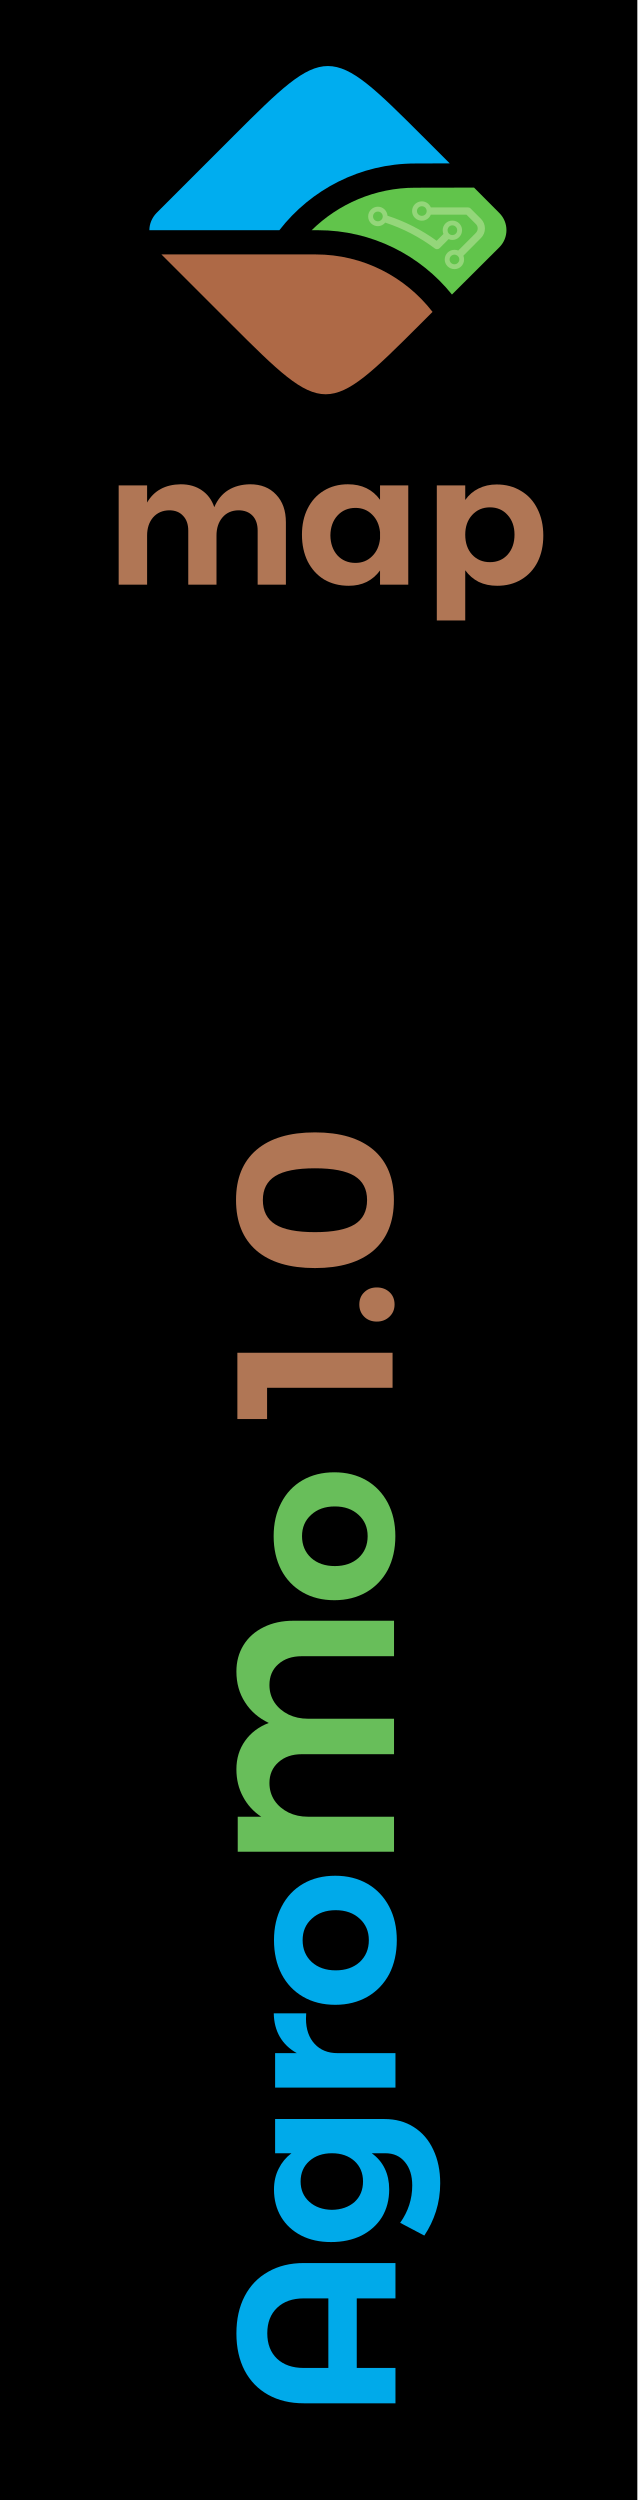
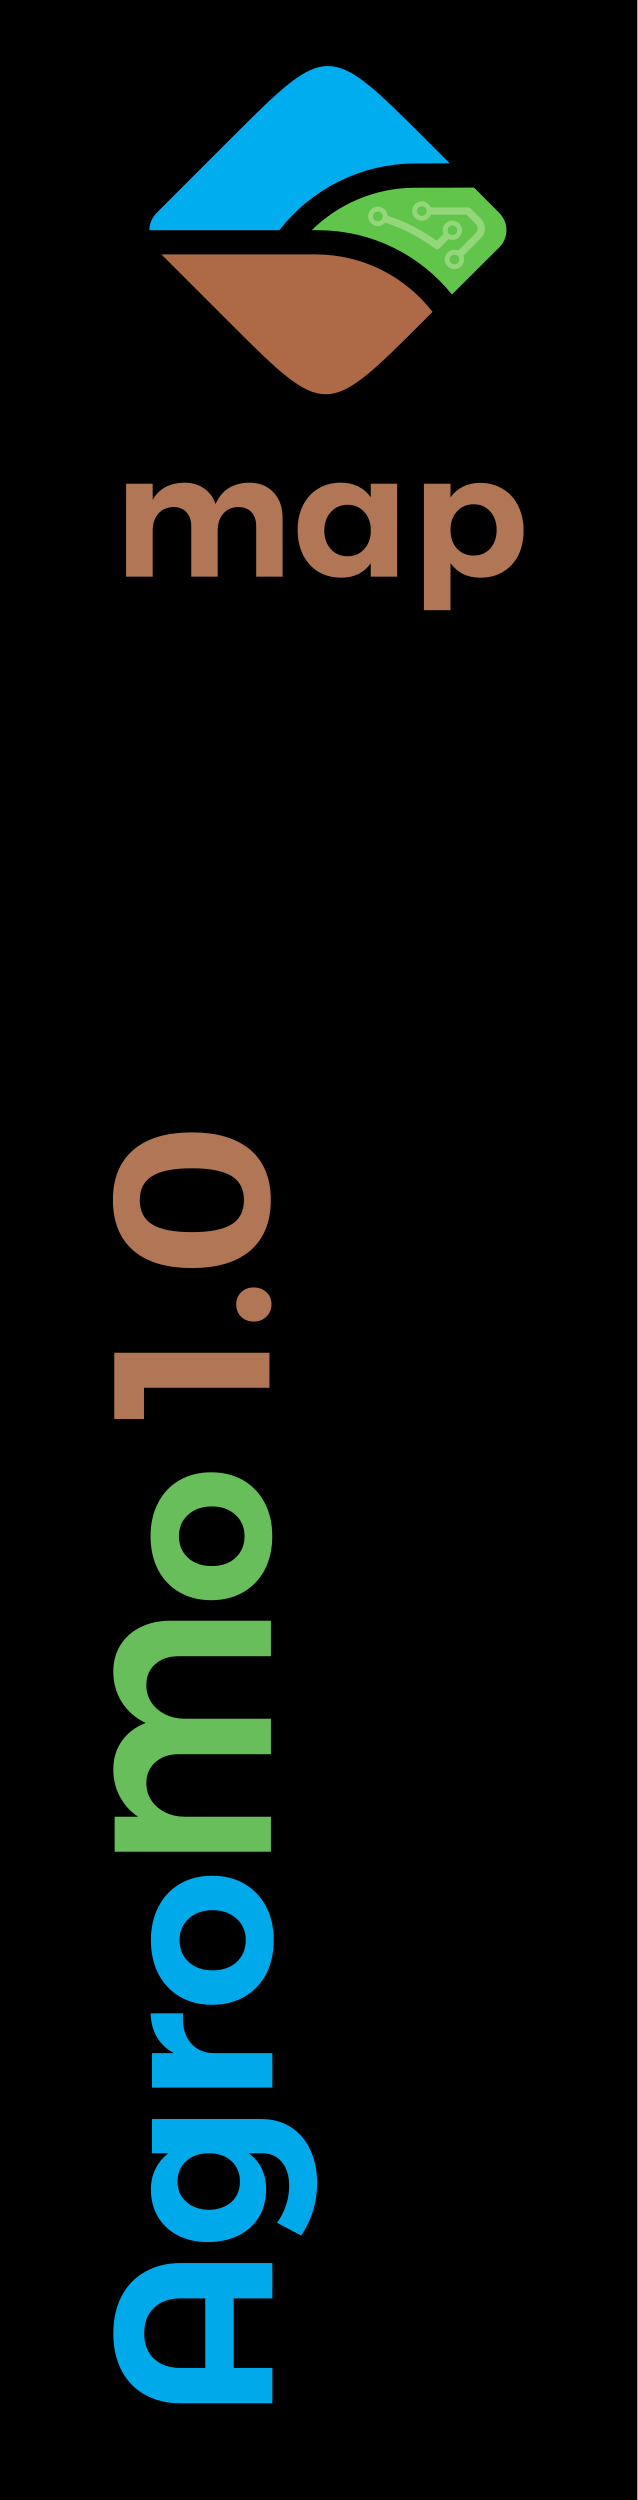
<svg xmlns="http://www.w3.org/2000/svg" version="1.1" id="svg10" width="196.742" height="771.742" viewBox="0 0 196.742 771.742">
  <defs id="defs14" />
-   <g id="g1513">
+   <g id="g1013">
    <rect y="1.871" x="1.871" height="768" width="193" id="rect20" style="opacity:1;fill:#000000;fill-opacity:1;stroke:#000000;stroke-width:3.742;stroke-miterlimit:4;stroke-dasharray:none;stroke-opacity:1" />
-     <g transform="translate(-252.1288,1.871238)" id="g1054">
-       <path d="m 349.595,76.669 h -47.639 l 21.621,21.621 c 28.73,28.73 29.463,28.73 58.193,0 l 3.884,-3.884 C 377.299,83.631 364.253,76.669 349.595,76.669 Z" style="fill:#ae6946;fill-rule:evenodd;stroke-width:0.763" id="path2" />
-       <path d="m 348.333,69.193 h 1.942 c 16.71,0 31.661,7.769 41.372,19.862 l 14.621,-14.585 c 2.932,-2.932 2.932,-7.659 0,-10.59 l -7.805,-7.842 -18.139,0.037 c -12.459,0 -23.746,5.02 -31.991,13.119 z" style="fill:#61c44b;fill-rule:evenodd;stroke-width:0.763" id="path4" />
-       <path d="m 390.952,48.562 -8.502,-8.502 c -28.73,-28.73 -29.463,-28.73 -58.193,0 l -23.819,23.819 c -1.429,1.503 -2.199,3.408 -2.199,5.314 h 40.127 c 9.711,-12.533 24.919,-20.595 41.959,-20.595 z" style="fill:#00adef;fill-rule:evenodd;stroke-width:0.763" id="path6" />
-       <path d="m 391.758,70.695 c -0.806,0 -1.466,-0.66 -1.466,-1.503 0,-0.806 0.66,-1.502 1.466,-1.502 0.843,0 1.502,0.696 1.502,1.502 0,0.843 -0.66,1.503 -1.502,1.503 z m -22.977,-4.251 c -0.843,0 -1.502,-0.696 -1.502,-1.502 0,-0.843 0.66,-1.503 1.502,-1.503 0.806,0 1.503,0.66 1.503,1.503 0,0.806 -0.696,1.502 -1.503,1.502 z m 22.977,-0.22 c -1.649,0 -2.968,1.319 -2.968,2.968 0,0.44 0.073,0.806 0.22,1.173 l -2.089,2.089 c -4.654,-3.371 -9.748,-5.973 -15.171,-7.732 -0.11,-1.539 -1.393,-2.785 -2.968,-2.785 -1.649,0 -3.005,1.356 -3.005,3.005 0,1.649 1.356,3.005 3.005,3.005 0.916,0 1.722,-0.44 2.272,-1.099 5.497,1.796 10.627,4.471 15.318,7.989 0.183,0.147 0.44,0.22 0.66,0.22 0.293,0 0.586,-0.11 0.806,-0.33 l 2.785,-2.785 c 0.33,0.183 0.733,0.257 1.136,0.257 1.686,0 3.005,-1.356 3.005,-3.005 0,-1.649 -1.319,-2.968 -3.005,-2.968 z" style="fill:#94d67a;fill-rule:evenodd;stroke-width:0.763" id="path8" />
-       <path d="m 392.417,79.71 c -0.843,0 -1.502,-0.66 -1.502,-1.466 0,-0.843 0.66,-1.503 1.502,-1.503 0.806,0 1.502,0.66 1.502,1.503 0,0.806 -0.696,1.466 -1.502,1.466 z M 382.34,64.759 c -0.806,0 -1.502,-0.66 -1.502,-1.466 0,-0.843 0.696,-1.503 1.502,-1.503 0.843,0 1.502,0.66 1.502,1.503 0,0.806 -0.66,1.466 -1.502,1.466 z m 18.249,0.916 -3.188,-3.188 c -0.22,-0.22 -0.513,-0.33 -0.806,-0.33 h -11.47 c -0.476,-1.099 -1.539,-1.869 -2.785,-1.869 -1.649,0 -3.005,1.319 -3.005,3.005 0,1.649 1.356,2.968 3.005,2.968 1.246,0 2.345,-0.77 2.785,-1.869 h 10.994 l 2.895,2.895 c 0.77,0.733 0.77,1.979 0,2.748 l -5.423,5.424 c -0.367,-0.147 -0.77,-0.22 -1.173,-0.22 -1.649,0 -3.005,1.319 -3.005,3.005 0,1.649 1.356,2.968 3.005,2.968 1.649,0 2.968,-1.319 2.968,-2.968 0,-0.44 -0.073,-0.843 -0.22,-1.173 l 5.423,-5.46 c 1.649,-1.612 1.649,-4.287 0,-5.937 z" style="fill:#94d67a;fill-rule:evenodd;stroke-width:0.763" id="path10" />
+     <path id="path2" style="fill:#ae6946;fill-rule:evenodd;stroke-width:0.763" d="M 97.466,78.54 H 49.828 l 21.621,21.621 c 28.73,28.73 29.463,28.73 58.193,0 l 3.884,-3.884 C 125.17,85.502 112.125,78.54 97.466,78.54 Z" />
+     <path id="path4" style="fill:#61c44b;fill-rule:evenodd;stroke-width:0.763" d="m 96.204,71.064 h 1.942 c 16.71,0 31.661,7.769 41.372,19.862 L 154.141,76.341 c 2.932,-2.932 2.932,-7.659 0,-10.59 l -7.805,-7.842 -18.139,0.037 c -12.459,0 -23.746,5.02 -31.991,13.119 z" />
+     <path id="path6" style="fill:#00adef;fill-rule:evenodd;stroke-width:0.763" d="m 138.823,50.433 -8.502,-8.502 c -28.73,-28.73 -29.463,-28.73 -58.193,0 L 48.309,65.751 c -1.429,1.503 -2.199,3.408 -2.199,5.314 h 40.127 c 9.711,-12.533 24.919,-20.595 41.959,-20.595 z" />
+     <path id="path8" style="fill:#94d67a;fill-rule:evenodd;stroke-width:0.763" d="m 139.629,72.567 c -0.806,0 -1.466,-0.66 -1.466,-1.503 0,-0.806 0.66,-1.502 1.466,-1.502 0.843,0 1.502,0.696 1.502,1.502 0,0.843 -0.66,1.503 -1.502,1.503 z m -22.977,-4.251 c -0.843,0 -1.502,-0.696 -1.502,-1.502 0,-0.843 0.66,-1.503 1.502,-1.503 0.806,0 1.503,0.66 1.503,1.503 0,0.806 -0.696,1.502 -1.503,1.502 z m 22.977,-0.22 c -1.649,0 -2.968,1.319 -2.968,2.968 0,0.44 0.073,0.806 0.22,1.173 l -2.089,2.089 c -4.654,-3.371 -9.748,-5.973 -15.171,-7.732 -0.11,-1.539 -1.393,-2.785 -2.968,-2.785 -1.649,0 -3.005,1.356 -3.005,3.005 0,1.649 1.356,3.005 3.005,3.005 0.916,0 1.722,-0.44 2.272,-1.099 5.497,1.796 10.627,4.471 15.318,7.989 0.183,0.147 0.44,0.22 0.66,0.22 0.293,0 0.586,-0.11 0.806,-0.33 l 2.785,-2.785 c 0.33,0.183 0.733,0.257 1.136,0.257 1.686,0 3.005,-1.356 3.005,-3.005 0,-1.649 -1.319,-2.968 -3.005,-2.968 z" />
+     <path id="path10" style="fill:#94d67a;fill-rule:evenodd;stroke-width:0.763" d="m 140.289,81.581 c -0.843,0 -1.502,-0.66 -1.502,-1.466 0,-0.843 0.66,-1.503 1.502,-1.503 0.806,0 1.502,0.66 1.502,1.503 0,0.806 -0.696,1.466 -1.502,1.466 z M 130.211,66.63 c -0.806,0 -1.502,-0.66 -1.502,-1.466 0,-0.843 0.696,-1.503 1.502,-1.503 0.843,0 1.502,0.66 1.502,1.503 0,0.806 -0.66,1.466 -1.502,1.466 z m 18.249,0.916 -3.188,-3.188 c -0.22,-0.22 -0.513,-0.33 -0.806,-0.33 h -11.47 c -0.476,-1.099 -1.539,-1.869 -2.785,-1.869 -1.649,0 -3.005,1.319 -3.005,3.005 0,1.649 1.356,2.968 3.005,2.968 1.246,0 2.345,-0.77 2.785,-1.869 h 10.994 l 2.895,2.895 c 0.77,0.733 0.77,1.979 0,2.748 l -5.423,5.424 c -0.367,-0.147 -0.77,-0.22 -1.173,-0.22 -1.649,0 -3.005,1.319 -3.005,3.005 0,1.649 1.356,2.968 3.005,2.968 1.649,0 2.968,-1.319 2.968,-2.968 0,-0.44 -0.073,-0.843 -0.22,-1.173 l 5.423,-5.46 c 1.649,-1.612 1.649,-4.287 0,-5.937 z" />
+     <g aria-label="Agro" transform="rotate(-90,-144.1288,146)" style="font-style:normal;font-variant:normal;font-weight:normal;font-stretch:normal;font-size:69.055px;line-height:1.25;font-family:'Montserrat Alternates';-inkscape-font-specification:'Montserrat Alternates';letter-spacing:0px;word-spacing:0px;fill:#00aaea;fill-opacity:1;stroke:none;stroke-width:1.726" id="text1000">
+       <path d="m -740.02,345.893 q 0,-6.284 2.624,-10.98 2.624,-4.696 7.458,-7.251 4.903,-2.555 11.463,-2.555 6.629,0 11.532,2.555 4.903,2.555 7.527,7.251 2.693,4.696 2.693,10.98 v 28.313 h -10.911 V 362.26 h -21.476 v 11.947 h -10.911 z m 32.387,0 q 0,-5.179 -2.9,-8.218 -2.9,-3.038 -7.872,-3.038 -4.972,0 -7.872,3.038 -2.831,3.038 -2.831,8.218 v 7.596 h 21.476 z" style="fill:#00aaea;fill-opacity:1;stroke-width:1.726" id="path1056" />
+       <path d="m -652.264,337.054 v 33.699 q 0,5.248 -2.486,9.115 -2.486,3.936 -6.975,6.008 -4.489,2.141 -10.358,2.141 -4.558,0 -8.701,-1.312 -4.074,-1.312 -7.458,-3.591 l 3.936,-7.458 q 5.248,3.729 11.532,3.729 4.558,0 7.251,-2.279 2.693,-2.21 2.693,-6.008 v -4.212 q -1.864,2.624 -4.696,4.005 -2.831,1.381 -6.491,1.381 -4.765,0 -8.494,-2.21 -3.66,-2.279 -5.732,-6.353 -2.003,-4.074 -2.003,-9.392 0,-5.248 2.003,-9.184 2.072,-4.005 5.732,-6.215 3.729,-2.21 8.494,-2.21 3.591,0 6.422,1.45 2.831,1.381 4.765,3.936 v -5.041 z m -19.266,27.139 q 3.867,0 6.284,-2.624 2.417,-2.693 2.417,-6.975 0,-4.281 -2.417,-6.975 -2.417,-2.693 -6.284,-2.693 -3.867,0 -6.284,2.693 -2.417,2.693 -2.486,6.975 0.069,4.281 2.417,6.975 2.417,2.624 6.353,2.624 z" style="fill:#00aaea;fill-opacity:1;stroke-width:1.726" id="path1058" />
+       <path d="m -631.925,343.753 q 1.934,-3.453 5.041,-5.248 3.107,-1.795 7.251,-1.865 v 10.013 q -0.552,-0.069 -1.657,-0.069 -4.903,0 -7.803,2.693 -2.831,2.624 -2.831,7.044 v 17.885 h -10.634 v -37.152 h 10.634 z" style="fill:#00aaea;fill-opacity:1;stroke-width:1.726" id="path1060" />
+       <path d="m -597.051,336.709 q 5.87,0 10.358,2.348 4.558,2.348 7.044,6.629 2.486,4.281 2.486,9.944 0,5.593 -2.486,9.944 -2.486,4.281 -7.044,6.698 -4.489,2.348 -10.358,2.348 -5.939,0 -10.496,-2.348 -4.489,-2.417 -6.975,-6.698 -2.486,-4.35 -2.486,-9.944 0,-5.663 2.486,-9.944 2.486,-4.281 6.975,-6.629 4.558,-2.348 10.496,-2.348 z m 0,8.839 q -4.143,0 -6.767,2.831 -2.555,2.831 -2.555,7.389 0,4.558 2.555,7.389 2.624,2.831 6.767,2.831 4.074,0 6.629,-2.831 2.624,-2.831 2.624,-7.389 0,-4.558 -2.624,-7.389 -2.555,-2.831 -6.629,-2.831 z" style="fill:#00aaea;fill-opacity:1;stroke-width:1.726" id="path1062" />
    </g>
-     <g transform="translate(-252.1288,1.871238)" id="g1047">
-       <g id="text1000" style="font-style:normal;font-variant:normal;font-weight:normal;font-stretch:normal;font-size:69.055px;line-height:1.25;font-family:'Montserrat Alternates';-inkscape-font-specification:'Montserrat Alternates';letter-spacing:0px;word-spacing:0px;fill:#00aaea;fill-opacity:1;stroke:none;stroke-width:1.726" transform="rotate(-90)" aria-label="Agro">
-         <path id="path1056" style="fill:#00aaea;fill-opacity:1;stroke-width:1.726" d="m -740.02,345.893 q 0,-6.284 2.624,-10.98 2.624,-4.696 7.458,-7.251 4.903,-2.555 11.463,-2.555 6.629,0 11.532,2.555 4.903,2.555 7.527,7.251 2.693,4.696 2.693,10.98 v 28.313 h -10.911 V 362.26 h -21.476 v 11.947 h -10.911 z m 32.387,0 q 0,-5.179 -2.9,-8.218 -2.9,-3.038 -7.872,-3.038 -4.972,0 -7.872,3.038 -2.831,3.038 -2.831,8.218 v 7.596 h 21.476 z" />
-         <path id="path1058" style="fill:#00aaea;fill-opacity:1;stroke-width:1.726" d="m -652.264,337.054 v 33.699 q 0,5.248 -2.486,9.115 -2.486,3.936 -6.975,6.008 -4.489,2.141 -10.358,2.141 -4.558,0 -8.701,-1.312 -4.074,-1.312 -7.458,-3.591 l 3.936,-7.458 q 5.248,3.729 11.532,3.729 4.558,0 7.251,-2.279 2.693,-2.21 2.693,-6.008 v -4.212 q -1.864,2.624 -4.696,4.005 -2.831,1.381 -6.491,1.381 -4.765,0 -8.494,-2.21 -3.66,-2.279 -5.732,-6.353 -2.003,-4.074 -2.003,-9.392 0,-5.248 2.003,-9.184 2.072,-4.005 5.732,-6.215 3.729,-2.21 8.494,-2.21 3.591,0 6.422,1.45 2.831,1.381 4.765,3.936 v -5.041 z m -19.266,27.139 q 3.867,0 6.284,-2.624 2.417,-2.693 2.417,-6.975 0,-4.281 -2.417,-6.975 -2.417,-2.693 -6.284,-2.693 -3.867,0 -6.284,2.693 -2.417,2.693 -2.486,6.975 0.069,4.281 2.417,6.975 2.417,2.624 6.353,2.624 z" />
-         <path id="path1060" style="fill:#00aaea;fill-opacity:1;stroke-width:1.726" d="m -631.925,343.753 q 1.934,-3.453 5.041,-5.248 3.107,-1.795 7.251,-1.865 v 10.013 q -0.552,-0.069 -1.657,-0.069 -4.903,0 -7.803,2.693 -2.831,2.624 -2.831,7.044 v 17.885 h -10.634 v -37.152 h 10.634 z" />
-         <path id="path1062" style="fill:#00aaea;fill-opacity:1;stroke-width:1.726" d="m -597.051,336.709 q 5.87,0 10.358,2.348 4.558,2.348 7.044,6.629 2.486,4.281 2.486,9.944 0,5.593 -2.486,9.944 -2.486,4.281 -7.044,6.698 -4.489,2.348 -10.358,2.348 -5.939,0 -10.496,-2.348 -4.489,-2.417 -6.975,-6.698 -2.486,-4.35 -2.486,-9.944 0,-5.663 2.486,-9.944 2.486,-4.281 6.975,-6.629 4.558,-2.348 10.496,-2.348 z m 0,8.839 q -4.143,0 -6.767,2.831 -2.555,2.831 -2.555,7.389 0,4.558 2.555,7.389 2.624,2.831 6.767,2.831 4.074,0 6.629,-2.831 2.624,-2.831 2.624,-7.389 0,-4.558 -2.624,-7.389 -2.555,-2.831 -6.629,-2.831 z" />
-       </g>
-       <g id="text1005" style="font-style:normal;font-variant:normal;font-weight:normal;font-stretch:normal;font-size:68.436px;line-height:1.25;font-family:'Montserrat Alternates';-inkscape-font-specification:'Montserrat Alternates';letter-spacing:0px;word-spacing:0px;fill:#68be5a;fill-opacity:1;stroke:none;stroke-width:1.711" transform="rotate(-90)" aria-label="Mo">
-         <path id="path1065" style="fill:#68be5a;fill-opacity:1;stroke-width:1.711" d="m -514.118,325.106 q 4.585,0 8.144,2.19 3.559,2.19 5.543,6.228 1.985,3.969 1.985,9.17 v 31.07 h -10.95 v -28.469 q 0,-4.517 -2.464,-7.254 -2.395,-2.737 -6.433,-2.737 -3.011,0 -5.406,1.574 -2.327,1.574 -3.696,4.311 -1.3,2.669 -1.3,6.022 v 26.553 h -10.95 v -28.469 q 0,-4.448 -2.464,-7.186 -2.464,-2.806 -6.433,-2.806 -3.011,0 -5.406,1.574 -2.327,1.574 -3.696,4.311 -1.3,2.669 -1.3,6.022 v 26.553 h -10.813 v -48.247 h 10.813 v 7.254 q 2.395,-3.627 6.159,-5.612 3.764,-2.053 8.486,-2.053 4.996,0 8.76,2.669 3.764,2.669 5.543,7.323 2.258,-4.722 6.365,-7.323 4.106,-2.669 9.513,-2.669 z" />
-         <path id="path1067" style="fill:#68be5a;fill-opacity:1;stroke-width:1.711" d="m -472.331,336.603 q 5.817,0 10.265,2.327 4.517,2.327 6.98,6.57 2.464,4.243 2.464,9.855 0,5.543 -2.464,9.855 -2.464,4.243 -6.98,6.638 -4.448,2.327 -10.265,2.327 -5.885,0 -10.402,-2.327 -4.448,-2.395 -6.912,-6.638 -2.464,-4.311 -2.464,-9.855 0,-5.612 2.464,-9.855 2.464,-4.243 6.912,-6.57 4.517,-2.327 10.402,-2.327 z m 0,8.76 q -4.106,0 -6.707,2.806 -2.532,2.806 -2.532,7.323 0,4.517 2.532,7.323 2.601,2.806 6.707,2.806 4.038,0 6.57,-2.806 2.601,-2.806 2.601,-7.323 0,-4.517 -2.601,-7.323 -2.532,-2.806 -6.57,-2.806 z" />
-       </g>
-       <g id="text1009" style="font-style:normal;font-variant:normal;font-weight:normal;font-stretch:normal;font-size:68.443px;line-height:1.25;font-family:'Montserrat Alternates';-inkscape-font-specification:'Montserrat Alternates';letter-spacing:0px;word-spacing:0px;fill:#b07655;fill-opacity:1;stroke:none;stroke-width:1.711" transform="rotate(-90)" aria-label="1.0">
-         <path id="path1070" style="fill:#b07655;fill-opacity:1;stroke-width:1.711" d="m -436.183,325.403 h 20.464 v 47.91 h -10.814 v -38.738 h -9.65 z" />
-         <path id="path1072" style="fill:#b07655;fill-opacity:1;stroke-width:1.711" d="m -400.827,363.047 q 2.327,0 3.764,1.506 1.506,1.506 1.506,3.901 0,2.395 -1.506,3.97 -1.437,1.506 -3.764,1.506 -2.259,0 -3.764,-1.574 -1.506,-1.574 -1.506,-3.901 0,-2.395 1.506,-3.901 1.506,-1.506 3.764,-1.506 z" />
-         <path id="path1074" style="fill:#b07655;fill-opacity:1;stroke-width:1.711" d="m -368.565,324.992 q 10.061,0 15.468,6.297 5.407,6.297 5.407,18.069 0,11.704 -5.407,18.069 -5.407,6.297 -15.468,6.297 -10.13,0 -15.605,-6.297 -5.407,-6.365 -5.407,-18.069 0,-11.772 5.407,-18.069 5.475,-6.297 15.605,-6.297 z m 0,8.282 q -5.133,0 -7.529,3.833 -2.395,3.833 -2.395,12.251 0,8.35 2.395,12.251 2.395,3.833 7.529,3.833 4.996,0 7.392,-3.833 2.395,-3.901 2.395,-12.251 0,-8.418 -2.395,-12.251 -2.395,-3.833 -7.392,-3.833 z" />
-       </g>
+     <g aria-label="Mo" transform="rotate(-90,-144.1288,146)" style="font-style:normal;font-variant:normal;font-weight:normal;font-stretch:normal;font-size:68.436px;line-height:1.25;font-family:'Montserrat Alternates';-inkscape-font-specification:'Montserrat Alternates';letter-spacing:0px;word-spacing:0px;fill:#68be5a;fill-opacity:1;stroke:none;stroke-width:1.711" id="text1005">
+       <path d="m -514.118,325.106 q 4.585,0 8.144,2.19 3.559,2.19 5.543,6.228 1.985,3.969 1.985,9.17 v 31.07 h -10.95 v -28.469 q 0,-4.517 -2.464,-7.254 -2.395,-2.737 -6.433,-2.737 -3.011,0 -5.406,1.574 -2.327,1.574 -3.696,4.311 -1.3,2.669 -1.3,6.022 v 26.553 h -10.95 v -28.469 q 0,-4.448 -2.464,-7.186 -2.464,-2.806 -6.433,-2.806 -3.011,0 -5.406,1.574 -2.327,1.574 -3.696,4.311 -1.3,2.669 -1.3,6.022 v 26.553 h -10.813 v -48.247 h 10.813 v 7.254 q 2.395,-3.627 6.159,-5.612 3.764,-2.053 8.486,-2.053 4.996,0 8.76,2.669 3.764,2.669 5.543,7.323 2.258,-4.722 6.365,-7.323 4.106,-2.669 9.513,-2.669 z" style="fill:#68be5a;fill-opacity:1;stroke-width:1.711" id="path1065" />
+       <path d="m -472.331,336.603 q 5.817,0 10.265,2.327 4.517,2.327 6.98,6.57 2.464,4.243 2.464,9.855 0,5.543 -2.464,9.855 -2.464,4.243 -6.98,6.638 -4.448,2.327 -10.265,2.327 -5.885,0 -10.402,-2.327 -4.448,-2.395 -6.912,-6.638 -2.464,-4.311 -2.464,-9.855 0,-5.612 2.464,-9.855 2.464,-4.243 6.912,-6.57 4.517,-2.327 10.402,-2.327 z m 0,8.76 q -4.106,0 -6.707,2.806 -2.532,2.806 -2.532,7.323 0,4.517 2.532,7.323 2.601,2.806 6.707,2.806 4.038,0 6.57,-2.806 2.601,-2.806 2.601,-7.323 0,-4.517 -2.601,-7.323 -2.532,-2.806 -6.57,-2.806 z" style="fill:#68be5a;fill-opacity:1;stroke-width:1.711" id="path1067" />
    </g>
-     <g id="text1480" style="font-style:normal;font-variant:normal;font-weight:normal;font-stretch:normal;font-size:56.973px;line-height:1.25;font-family:'Montserrat Alternates';-inkscape-font-specification:'Montserrat Alternates';letter-spacing:0px;word-spacing:0px;fill:#b07655;fill-opacity:1;stroke:none;stroke-width:1.424" aria-label="map">
-       <path id="path1482" style="stroke-width:1.424" d="m 77.2,149.495 q 5.071,0 8.033,3.19 3.02,3.133 3.02,8.546 v 19.257 h -8.717 v -16.693 q 0,-2.963 -1.595,-4.615 -1.595,-1.652 -4.33,-1.652 -3.133,0.057 -4.957,2.222 -1.823,2.165 -1.823,5.583 v 15.155 h -8.717 v -16.693 q 0,-2.906 -1.595,-4.558 -1.538,-1.709 -4.273,-1.709 -3.133,0.057 -5.014,2.222 -1.823,2.165 -1.823,5.583 v 15.155 h -8.774 v -30.651 h 8.774 v 5.298 q 3.19,-5.526 10.369,-5.64 3.874,0 6.552,1.88 2.678,1.823 3.817,5.185 1.481,-3.475 4.273,-5.241 2.849,-1.766 6.78,-1.823 z" />
-       <path id="path1484" style="stroke-width:1.424" d="m 126.03,149.837 v 30.651 h -8.717 v -4.387 q -1.652,2.279 -4.102,3.532 -2.45,1.196 -5.526,1.196 -4.33,0 -7.634,-1.937 -3.247,-1.994 -5.071,-5.583 -1.766,-3.589 -1.766,-8.261 0,-4.615 1.766,-8.09 1.766,-3.532 4.957,-5.469 3.247,-1.994 7.463,-1.994 6.438,0 9.913,4.786 v -4.444 z m -16.294,23.929 q 3.077,0 5.128,-2.051 2.108,-2.051 2.45,-5.412 v -2.051 q -0.342,-3.361 -2.45,-5.412 -2.051,-2.051 -5.128,-2.051 -3.418,0 -5.583,2.393 -2.108,2.336 -2.165,6.096 0.057,3.76 2.165,6.153 2.165,2.336 5.583,2.336 z" />
-       <path id="path1486" style="stroke-width:1.424" d="m 153.302,149.552 q 4.273,0 7.52,1.994 3.304,1.937 5.071,5.526 1.823,3.589 1.823,8.261 0,4.615 -1.766,8.147 -1.766,3.475 -5.014,5.412 -3.19,1.937 -7.463,1.937 -3.19,0 -5.697,-1.196 -2.45,-1.253 -4.159,-3.589 v 15.497 h -8.774 v -41.704 h 8.774 v 4.501 q 1.652,-2.336 4.102,-3.532 2.507,-1.253 5.583,-1.253 z m -2.051,23.985 q 3.361,0 5.469,-2.336 2.108,-2.393 2.108,-6.153 0,-3.703 -2.108,-6.039 -2.108,-2.393 -5.469,-2.393 -3.361,0 -5.526,2.393 -2.108,2.336 -2.108,6.039 0,3.817 2.108,6.153 2.165,2.336 5.526,2.336 z" />
+     <g aria-label="1.0" transform="rotate(-90,-144.1288,146)" style="font-style:normal;font-variant:normal;font-weight:normal;font-stretch:normal;font-size:68.443px;line-height:1.25;font-family:'Montserrat Alternates';-inkscape-font-specification:'Montserrat Alternates';letter-spacing:0px;word-spacing:0px;fill:#b07655;fill-opacity:1;stroke:none;stroke-width:1.711" id="text1009">
+       <path d="m -436.183,325.403 h 20.464 v 47.91 h -10.814 v -38.738 h -9.65 z" style="fill:#b07655;fill-opacity:1;stroke-width:1.711" id="path1070" />
+       <path d="m -400.827,363.047 q 2.327,0 3.764,1.506 1.506,1.506 1.506,3.901 0,2.395 -1.506,3.97 -1.437,1.506 -3.764,1.506 -2.259,0 -3.764,-1.574 -1.506,-1.574 -1.506,-3.901 0,-2.395 1.506,-3.901 1.506,-1.506 3.764,-1.506 z" style="fill:#b07655;fill-opacity:1;stroke-width:1.711" id="path1072" />
+       <path d="m -368.565,324.992 q 10.061,0 15.468,6.297 5.407,6.297 5.407,18.069 0,11.704 -5.407,18.069 -5.407,6.297 -15.468,6.297 -10.13,0 -15.605,-6.297 -5.407,-6.365 -5.407,-18.069 0,-11.772 5.407,-18.069 5.475,-6.297 15.605,-6.297 z m 0,8.282 q -5.133,0 -7.529,3.833 -2.395,3.833 -2.395,12.251 0,8.35 2.395,12.251 2.395,3.833 7.529,3.833 4.996,0 7.392,-3.833 2.395,-3.901 2.395,-12.251 0,-8.418 -2.395,-12.251 -2.395,-3.833 -7.392,-3.833 z" style="fill:#b07655;fill-opacity:1;stroke-width:1.711" id="path1074" />
+     </g>
+     <g transform="translate(-2)" id="text982" style="font-style:normal;font-variant:normal;font-weight:normal;font-stretch:normal;font-size:53.333px;line-height:1.25;font-family:'Montserrat Alternates';-inkscape-font-specification:'Montserrat Alternates';letter-spacing:0px;word-spacing:0px;fill:#b07655;fill-opacity:1;stroke:none" aria-label="map">
+       <path id="path984" d="m 78.896,149.001 q 4.747,0 7.52,2.987 2.827,2.933 2.827,8 v 18.027 h -8.16 v -15.627 q 0,-2.773 -1.493,-4.32 -1.493,-1.547 -4.053,-1.547 -2.933,0.053 -4.64,2.08 -1.707,2.027 -1.707,5.227 v 14.187 h -8.16 v -15.627 q 0,-2.72 -1.493,-4.267 -1.44,-1.6 -4,-1.6 -2.933,0.053 -4.693,2.08 -1.707,2.027 -1.707,5.227 v 14.187 h -8.213 v -28.693 h 8.213 v 4.96 q 2.987,-5.173 9.707,-5.28 3.627,0 6.133,1.76 2.507,1.707 3.573,4.853 1.387,-3.253 4,-4.907 2.667,-1.653 6.347,-1.707 z" />
+       <path id="path986" d="m 124.606,149.321 v 28.693 h -8.16 v -4.107 q -1.547,2.133 -3.84,3.307 -2.293,1.12 -5.173,1.12 -4.053,0 -7.147,-1.813 -3.04,-1.867 -4.747,-5.227 -1.653,-3.36 -1.653,-7.733 0,-4.32 1.653,-7.573 1.653,-3.307 4.64,-5.12 3.04,-1.867 6.987,-1.867 6.027,0 9.28,4.48 v -4.16 z m -15.253,22.4 q 2.88,0 4.8,-1.92 1.973,-1.92 2.293,-5.067 v -1.92 q -0.32,-3.147 -2.293,-5.067 -1.92,-1.92 -4.8,-1.92 -3.2,0 -5.227,2.24 -1.973,2.187 -2.027,5.707 0.053,3.52 2.027,5.76 2.027,2.187 5.227,2.187 z" />
+       <path id="path988" d="m 150.136,149.054 q 4,0 7.04,1.867 3.093,1.813 4.747,5.173 1.707,3.36 1.707,7.733 0,4.32 -1.653,7.627 -1.653,3.253 -4.693,5.067 -2.987,1.813 -6.987,1.813 -2.987,0 -5.333,-1.12 -2.293,-1.173 -3.893,-3.36 v 14.507 h -8.213 v -39.04 h 8.213 v 4.213 q 1.547,-2.187 3.84,-3.307 2.347,-1.173 5.227,-1.173 z m -1.92,22.453 q 3.147,0 5.12,-2.187 1.973,-2.24 1.973,-5.76 0,-3.467 -1.973,-5.653 -1.973,-2.24 -5.12,-2.24 -3.147,0 -5.173,2.24 -1.973,2.187 -1.973,5.653 0,3.573 1.973,5.76 2.027,2.187 5.173,2.187 z" />
    </g>
  </g>
</svg>
